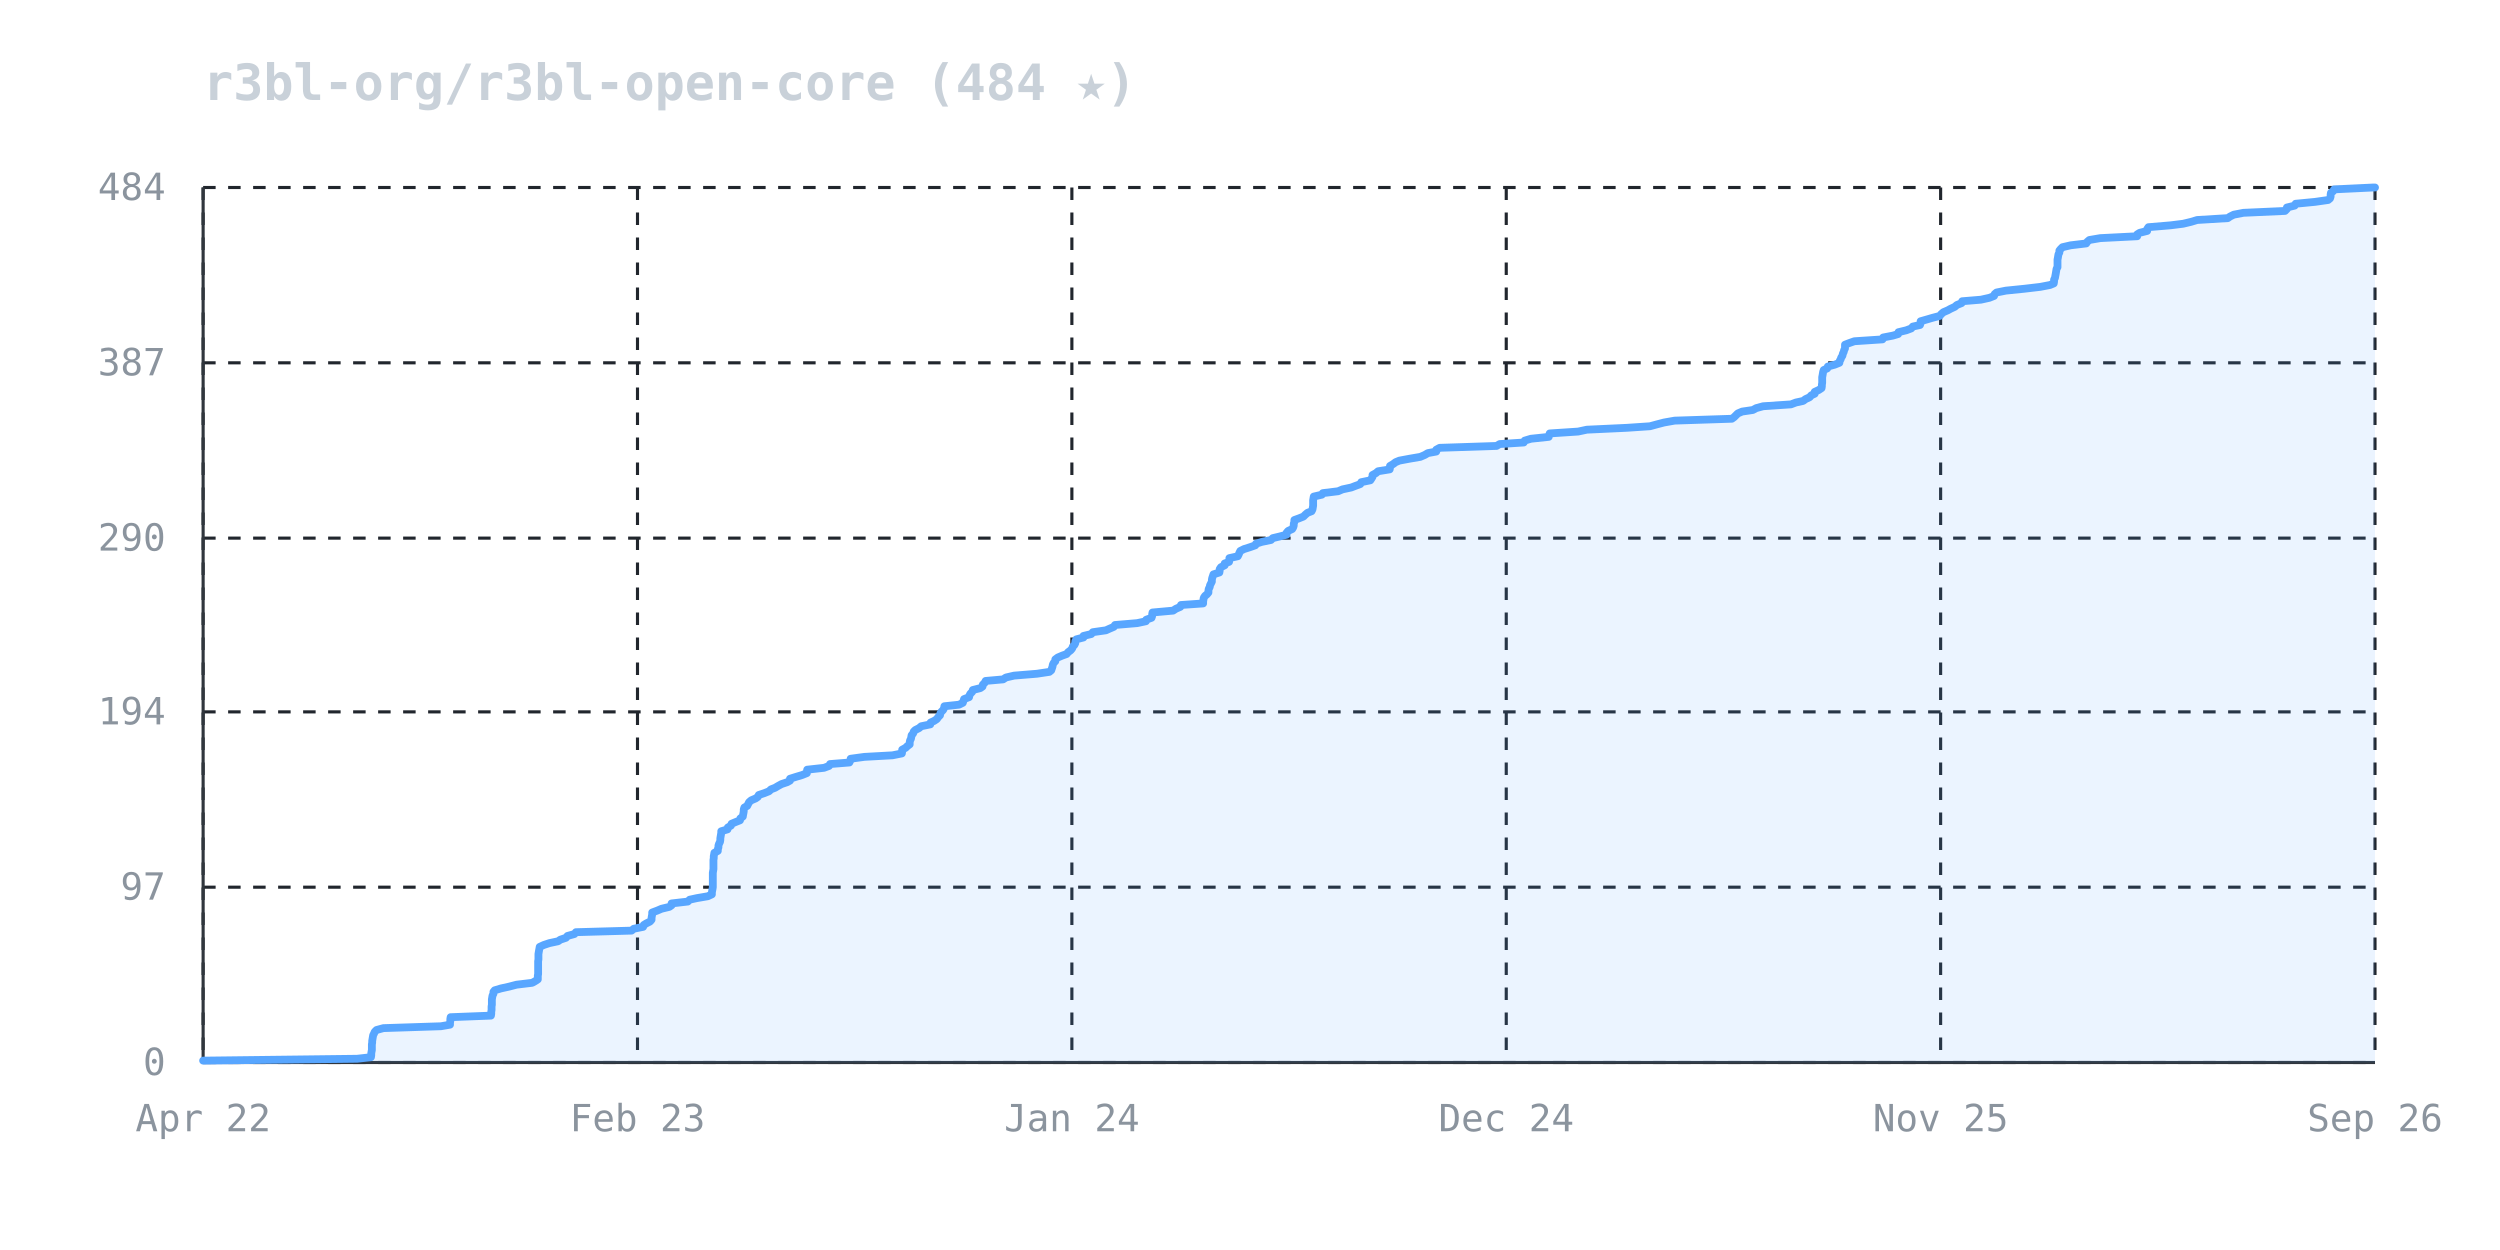
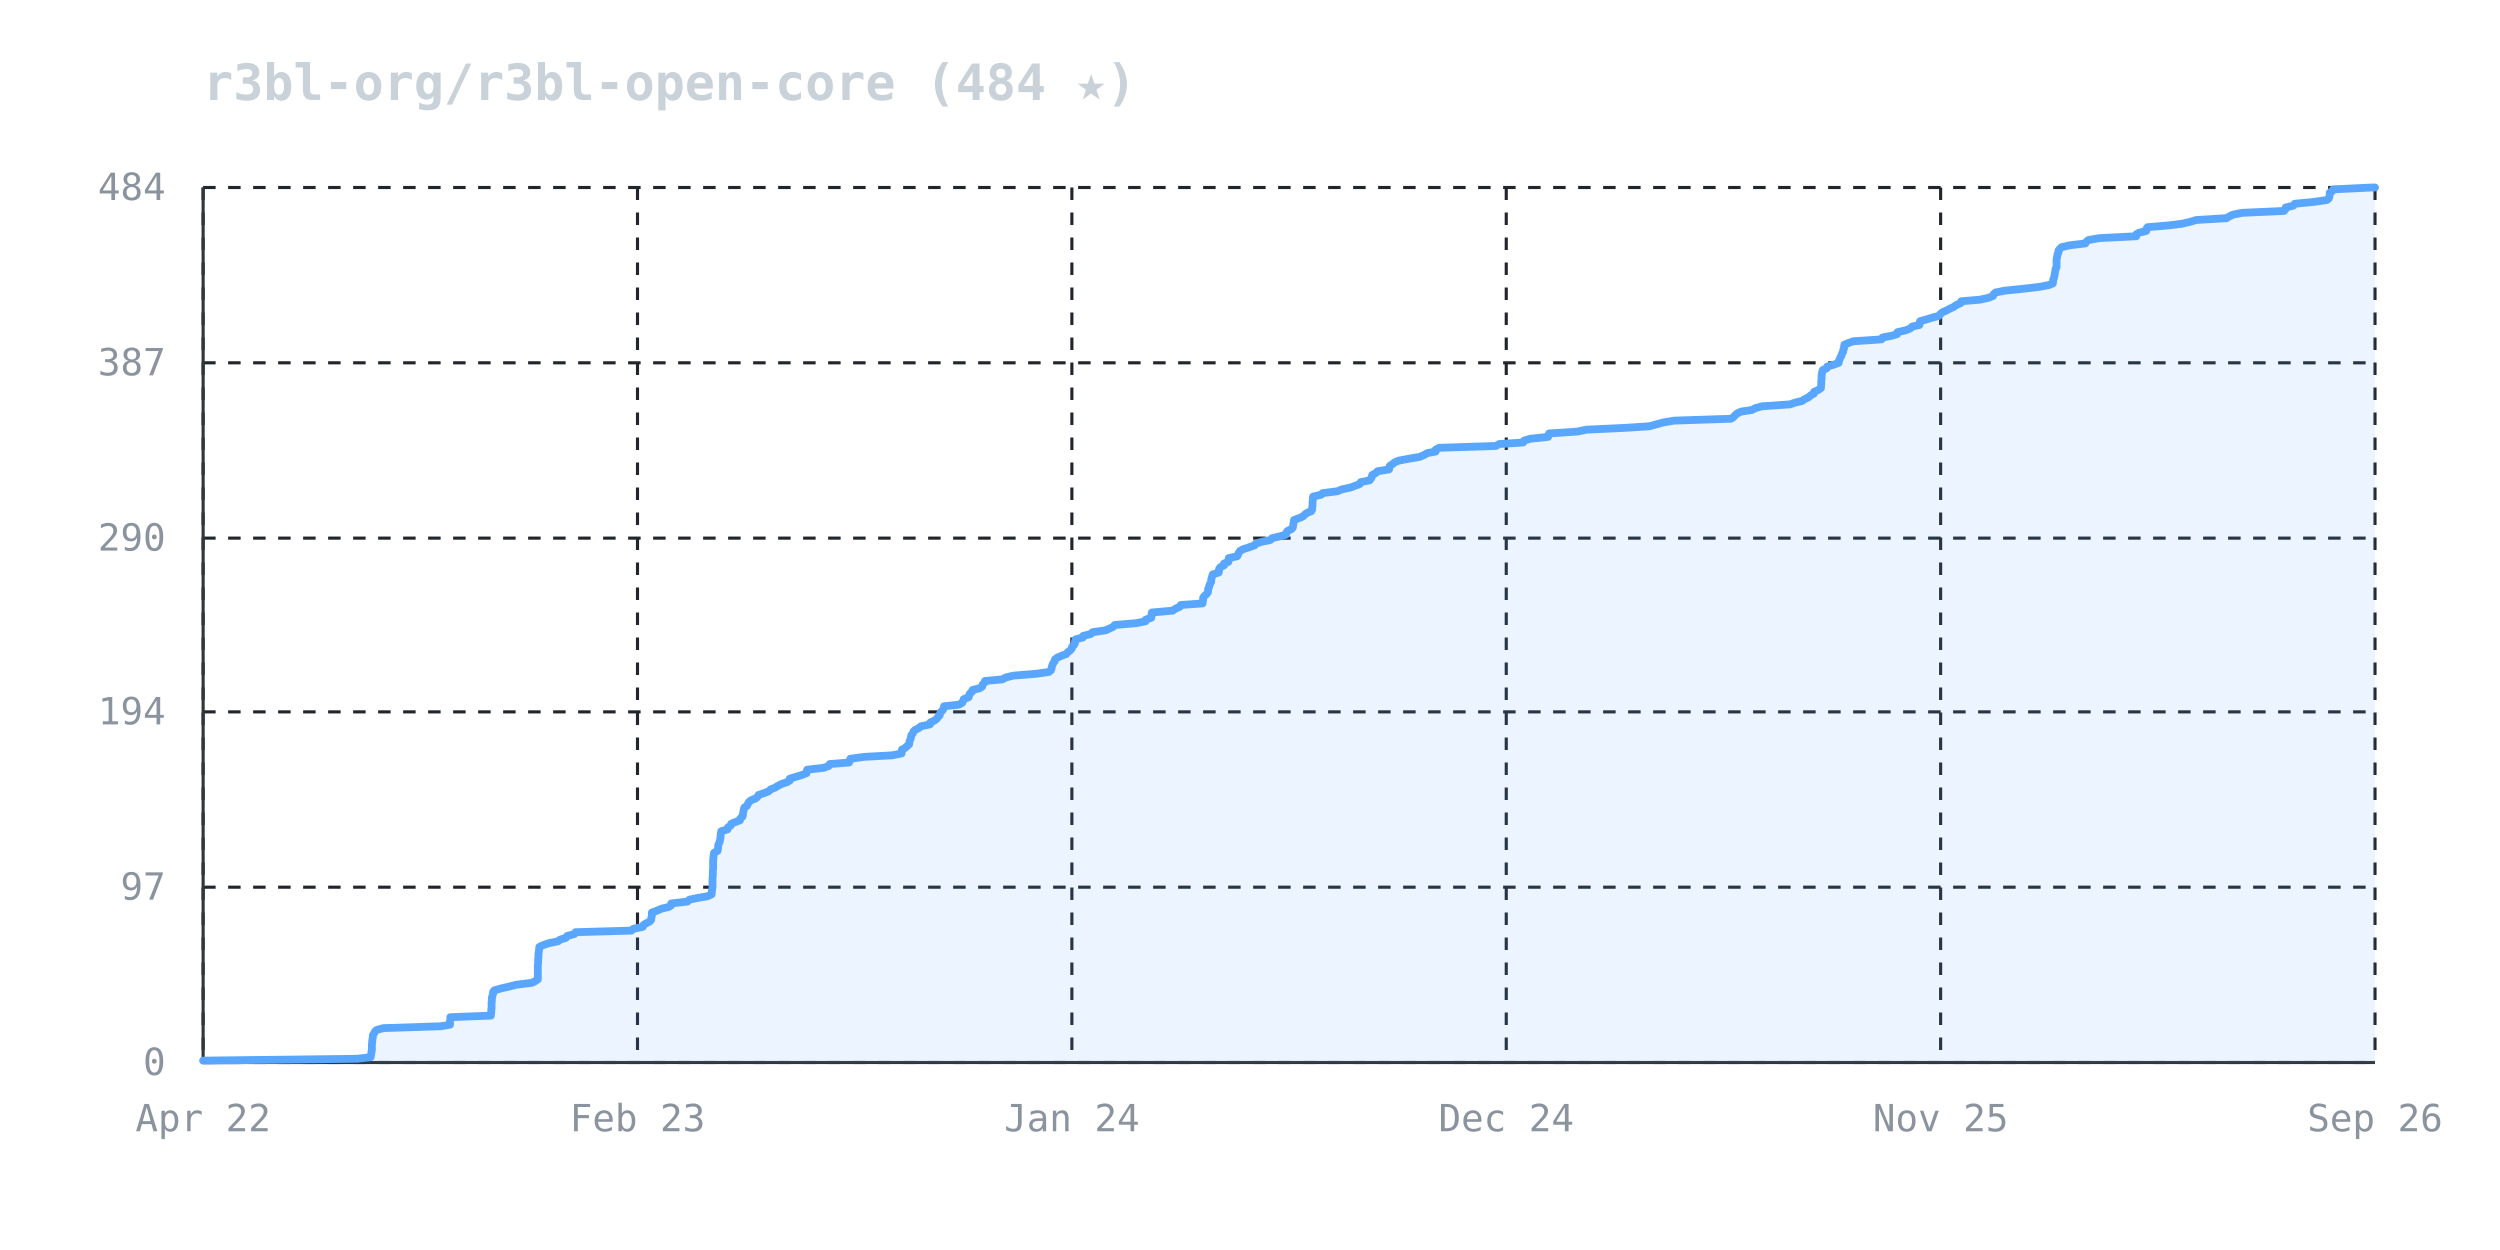
<svg xmlns="http://www.w3.org/2000/svg" viewBox="0 0 800 400" width="100%" height="100%" style="background-color: #0d1117; font-family: Iosevka, 'JetBrains Mono', 'Fira Code', 'Cascadia Code', ui-monospace, SFMono-Regular, Menlo, Monaco, Consolas, monospace;">
  <style>
    .title { fill: #c9d1d9; font-size: 16px; font-weight: 600; font-family: Iosevka, 'JetBrains Mono', 'Fira Code', 'Cascadia Code', ui-monospace, SFMono-Regular, Menlo, Monaco, Consolas, monospace; }
    .axis-line { stroke: #30363d; stroke-width: 1; }
    .line-path { fill: none; stroke: #58a6ff; stroke-width: 2.5; stroke-linejoin: round; stroke-linecap: round; }
    .area-path { fill: #58a6ff; fill-opacity: 0.12; }
  </style>
  <text x="65" y="32" class="title">r3bl-org/r3bl-open-core (484 ★)</text>
  <g id="grid">
    <line x1="65" y1="340.0" x2="760" y2="340.0" stroke="#21262d" stroke-dasharray="4,4" />
    <text x="53" y="344.0" fill="#8b949e" font-size="12" text-anchor="end" font-family="Iosevka, 'JetBrains Mono', 'Fira Code', 'Cascadia Code', ui-monospace, SFMono-Regular, Menlo, Monaco, Consolas, monospace">0</text>
    <line x1="65" y1="283.9" x2="760" y2="283.9" stroke="#21262d" stroke-dasharray="4,4" />
    <text x="53" y="287.9" fill="#8b949e" font-size="12" text-anchor="end" font-family="Iosevka, 'JetBrains Mono', 'Fira Code', 'Cascadia Code', ui-monospace, SFMono-Regular, Menlo, Monaco, Consolas, monospace">97</text>
    <line x1="65" y1="227.8" x2="760" y2="227.8" stroke="#21262d" stroke-dasharray="4,4" />
    <text x="53" y="231.8" fill="#8b949e" font-size="12" text-anchor="end" font-family="Iosevka, 'JetBrains Mono', 'Fira Code', 'Cascadia Code', ui-monospace, SFMono-Regular, Menlo, Monaco, Consolas, monospace">194</text>
    <line x1="65" y1="172.2" x2="760" y2="172.2" stroke="#21262d" stroke-dasharray="4,4" />
    <text x="53" y="176.2" fill="#8b949e" font-size="12" text-anchor="end" font-family="Iosevka, 'JetBrains Mono', 'Fira Code', 'Cascadia Code', ui-monospace, SFMono-Regular, Menlo, Monaco, Consolas, monospace">290</text>
    <line x1="65" y1="116.1" x2="760" y2="116.1" stroke="#21262d" stroke-dasharray="4,4" />
    <text x="53" y="120.1" fill="#8b949e" font-size="12" text-anchor="end" font-family="Iosevka, 'JetBrains Mono', 'Fira Code', 'Cascadia Code', ui-monospace, SFMono-Regular, Menlo, Monaco, Consolas, monospace">387</text>
    <line x1="65" y1="60.0" x2="760" y2="60.0" stroke="#21262d" stroke-dasharray="4,4" />
    <text x="53" y="64.0" fill="#8b949e" font-size="12" text-anchor="end" font-family="Iosevka, 'JetBrains Mono', 'Fira Code', 'Cascadia Code', ui-monospace, SFMono-Regular, Menlo, Monaco, Consolas, monospace">484</text>
    <line x1="65.0" y1="60" x2="65.0" y2="340" stroke="#21262d" stroke-dasharray="4,4" />
    <text x="65.0" y="362.0" fill="#8b949e" font-size="12" text-anchor="middle" font-family="Iosevka, 'JetBrains Mono', 'Fira Code', 'Cascadia Code', ui-monospace, SFMono-Regular, Menlo, Monaco, Consolas, monospace">Apr 22</text>
    <line x1="204.0" y1="60" x2="204.0" y2="340" stroke="#21262d" stroke-dasharray="4,4" />
    <text x="204.0" y="362.0" fill="#8b949e" font-size="12" text-anchor="middle" font-family="Iosevka, 'JetBrains Mono', 'Fira Code', 'Cascadia Code', ui-monospace, SFMono-Regular, Menlo, Monaco, Consolas, monospace">Feb 23</text>
    <line x1="343.0" y1="60" x2="343.0" y2="340" stroke="#21262d" stroke-dasharray="4,4" />
    <text x="343.0" y="362.0" fill="#8b949e" font-size="12" text-anchor="middle" font-family="Iosevka, 'JetBrains Mono', 'Fira Code', 'Cascadia Code', ui-monospace, SFMono-Regular, Menlo, Monaco, Consolas, monospace">Jan 24</text>
    <line x1="482.0" y1="60" x2="482.0" y2="340" stroke="#21262d" stroke-dasharray="4,4" />
    <text x="482.0" y="362.0" fill="#8b949e" font-size="12" text-anchor="middle" font-family="Iosevka, 'JetBrains Mono', 'Fira Code', 'Cascadia Code', ui-monospace, SFMono-Regular, Menlo, Monaco, Consolas, monospace">Dec 24</text>
    <line x1="621.0" y1="60" x2="621.0" y2="340" stroke="#21262d" stroke-dasharray="4,4" />
    <text x="621.0" y="362.0" fill="#8b949e" font-size="12" text-anchor="middle" font-family="Iosevka, 'JetBrains Mono', 'Fira Code', 'Cascadia Code', ui-monospace, SFMono-Regular, Menlo, Monaco, Consolas, monospace">Nov 25</text>
    <line x1="760.0" y1="60" x2="760.0" y2="340" stroke="#21262d" stroke-dasharray="4,4" />
    <text x="760.0" y="362.0" fill="#8b949e" font-size="12" text-anchor="middle" font-family="Iosevka, 'JetBrains Mono', 'Fira Code', 'Cascadia Code', ui-monospace, SFMono-Regular, Menlo, Monaco, Consolas, monospace">Sep 26</text>
  </g>
  <line x1="65" y1="340" x2="760" y2="340" class="axis-line" />
  <line x1="65" y1="60" x2="65" y2="340" class="axis-line" />
-   <polygon points="65.0,340.0 65.0,339.4 114.3,338.8 118.7,338.3 118.8,337.7 118.8,337.1 118.9,336.5 119.0,336.0 119.0,335.4 119.0,334.8 119.0,334.2 119.1,333.6 119.1,333.1 119.2,332.5 119.3,331.9 119.4,331.3 119.7,330.7 119.9,330.2 120.5,329.6 122.7,329.0 141.1,328.4 144.0,327.9 144.0,327.3 144.1,326.7 144.1,326.1 144.2,325.5 157.1,325.0 157.2,324.4 157.2,323.8 157.3,323.2 157.3,322.6 157.3,322.1 157.4,321.5 157.4,320.9 157.4,320.3 157.4,319.8 157.5,319.2 157.6,318.6 157.9,318.0 157.9,317.4 158.3,316.9 160.3,316.3 163.0,315.7 165.3,315.1 170.3,314.5 171.2,314.0 172.1,313.4 172.1,312.8 172.1,312.2 172.2,311.7 172.2,311.1 172.2,310.5 172.2,309.9 172.2,309.3 172.2,308.8 172.2,308.2 172.2,307.6 172.3,307.0 172.3,306.4 172.3,305.9 172.3,305.3 172.4,304.7 172.5,304.1 172.6,303.6 172.7,303.0 174.0,302.4 175.8,301.8 178.6,301.2 179.3,300.7 181.1,300.1 181.6,299.5 183.8,298.9 184.3,298.3 202.1,297.8 202.8,297.2 205.8,296.6 206.0,296.0 206.8,295.5 208.0,294.9 208.5,294.3 208.5,293.7 208.6,293.1 208.7,292.6 208.7,292.0 210.3,291.4 211.7,290.8 214.2,290.2 214.9,289.7 214.9,289.1 220.1,288.5 220.7,287.9 223.0,287.4 226.5,286.8 227.8,286.2 227.8,285.6 227.9,285.0 228.0,284.5 228.1,283.9 228.1,283.3 228.1,282.7 228.1,282.1 228.1,281.6 228.1,281.0 228.1,280.4 228.1,279.8 228.1,279.3 228.2,278.7 228.3,278.1 228.3,277.5 228.3,276.9 228.3,276.4 228.3,275.8 228.3,275.2 228.4,274.6 228.4,274.0 228.5,273.5 228.6,272.9 229.7,272.3 229.7,271.7 229.9,271.2 229.9,270.6 230.1,270.0 230.4,269.4 230.5,268.8 230.5,268.3 230.6,267.7 230.7,267.1 230.8,266.5 230.8,266.0 232.8,265.4 232.9,264.8 233.9,264.2 234.1,263.6 235.3,263.1 236.8,262.5 236.9,261.9 237.7,261.3 237.8,260.7 237.9,260.2 238.0,259.6 238.0,259.0 238.2,258.4 239.1,257.9 239.4,257.3 239.7,256.7 240.4,256.1 241.8,255.5 242.5,255.0 242.8,254.4 244.6,253.8 246.1,253.2 246.7,252.6 248.0,252.1 249.0,251.5 250.1,250.9 251.9,250.3 252.8,249.8 252.8,249.2 254.7,248.6 256.7,248.0 258.2,247.4 258.2,246.9 258.3,246.3 263.7,245.7 265.3,245.1 265.6,244.5 271.8,244.0 272.1,243.4 272.2,242.8 276.6,242.2 285.6,241.7 288.6,241.1 288.7,240.5 288.7,239.9 289.8,239.3 290.3,238.8 291.1,238.2 291.1,237.6 291.2,237.0 291.5,236.4 291.6,235.9 291.7,235.3 292.2,234.7 292.4,234.1 292.9,233.6 294.1,233.0 294.8,232.4 297.7,231.8 297.8,231.2 298.9,230.7 299.8,230.1 300.2,229.5 300.8,228.9 300.9,228.3 301.2,227.8 301.8,227.2 302.1,226.6 302.2,226.0 306.9,225.5 308.1,224.9 308.3,224.3 308.5,223.7 310.1,223.1 310.2,222.6 310.5,222.0 311.1,221.4 311.3,220.8 313.7,220.2 314.4,219.7 314.5,219.1 315.1,218.5 315.4,217.9 321.0,217.4 321.9,216.8 324.5,216.2 331.8,215.6 335.8,215.0 336.4,214.5 336.6,213.9 336.8,213.3 336.9,212.7 337.2,212.1 337.7,211.6 337.7,211.0 338.5,210.4 339.9,209.8 341.3,209.3 341.8,208.7 342.6,208.1 343.1,207.5 343.3,206.9 343.8,206.4 344.1,205.8 344.1,205.2 344.4,204.6 346.7,204.0 346.7,203.5 349.2,202.9 349.7,202.3 353.9,201.7 355.0,201.2 356.4,200.6 356.8,200.0 363.9,199.4 366.7,198.8 366.8,198.3 368.5,197.7 368.7,197.1 368.7,196.5 368.8,196.0 375.4,195.4 376.3,194.8 377.7,194.2 377.9,193.6 385.0,193.1 385.0,192.5 385.1,191.9 385.2,191.3 385.6,190.7 386.2,190.2 386.7,189.6 386.7,189.0 386.8,188.4 387.1,187.9 387.2,187.3 387.5,186.7 387.8,186.1 387.8,185.5 387.9,185.0 388.1,184.4 388.3,183.8 390.2,183.2 390.3,182.6 390.3,182.1 390.7,181.5 391.9,180.9 391.9,180.3 393.3,179.8 393.4,179.2 393.4,178.6 396.1,178.0 396.4,177.4 396.6,176.9 396.9,176.3 398.1,175.7 400.0,175.1 401.7,174.5 401.9,174.0 403.8,173.4 406.7,172.8 407.3,172.2 409.4,171.7 411.7,171.1 411.7,170.5 412.2,169.9 413.5,169.3 413.8,168.8 414.0,168.2 414.0,167.6 414.2,167.0 414.2,166.4 415.6,165.9 417.1,165.3 417.7,164.7 418.4,164.1 419.7,163.6 420.0,163.0 420.1,162.4 420.2,161.8 420.2,161.2 420.2,160.7 420.2,160.1 420.3,159.5 420.4,158.9 423.0,158.3 423.3,157.8 428.2,157.2 429.6,156.6 432.4,156.0 433.7,155.5 435.3,154.9 435.6,154.3 438.5,153.7 438.9,153.1 439.2,152.6 439.2,152.0 440.3,151.4 441.0,150.8 444.7,150.2 444.8,149.7 444.8,149.1 445.8,148.5 446.6,147.9 447.8,147.4 451.0,146.8 454.5,146.2 455.9,145.6 456.9,145.0 459.6,144.5 459.6,143.9 460.7,143.3 478.9,142.7 479.9,142.1 487.6,141.6 487.9,141.0 489.9,140.4 495.6,139.8 495.7,139.3 495.9,138.7 505.0,138.1 507.8,137.5 520.6,136.9 528.0,136.4 530.2,135.8 532.5,135.2 535.9,134.6 554.2,134.0 554.9,133.5 555.5,132.9 556.1,132.3 557.5,131.7 560.9,131.2 562.0,130.6 564.2,130.0 573.1,129.4 574.7,128.8 577.0,128.3 577.8,127.7 579.1,127.1 579.6,126.5 580.7,126.0 580.7,125.4 582.0,124.8 582.9,124.2 583.0,123.6 583.0,123.1 583.1,122.5 583.1,121.9 583.1,121.3 583.1,120.7 583.2,120.2 583.3,119.6 583.4,119.0 583.6,118.4 584.7,117.9 584.9,117.3 587.1,116.7 588.6,116.1 588.7,115.5 589.0,115.0 589.2,114.4 589.6,113.8 589.7,113.2 590.0,112.6 590.1,112.1 590.4,111.5 590.4,110.9 590.4,110.3 591.7,109.8 593.4,109.2 602.4,108.6 602.6,108.0 605.7,107.4 607.4,106.9 607.5,106.3 610.0,105.7 611.6,105.1 612.1,104.5 614.4,104.0 614.6,103.4 614.6,102.8 616.7,102.2 618.4,101.7 620.7,101.1 621.2,100.5 621.9,99.9 623.3,99.3 624.2,98.8 625.5,98.2 626.2,97.6 627.7,97.0 627.9,96.4 633.9,95.9 636.6,95.3 638.1,94.7 638.3,94.1 638.9,93.6 641.9,93.0 647.8,92.4 652.9,91.8 656.0,91.2 657.2,90.7 657.3,90.1 657.3,89.5 657.6,88.9 657.7,88.3 657.8,87.8 657.9,87.2 658.0,86.6 658.1,86.0 658.4,85.5 658.4,84.9 658.4,84.3 658.4,83.7 658.4,83.1 658.5,82.6 658.6,82.0 658.7,81.4 659.0,80.8 659.0,80.2 659.4,79.7 660.0,79.1 662.6,78.5 667.6,77.9 667.9,77.4 668.6,76.8 672.1,76.2 683.9,75.6 683.9,75.0 684.7,74.5 687.1,73.9 687.1,73.3 687.5,72.7 694.6,72.1 698.6,71.6 701.1,71.0 703.1,70.4 712.9,69.8 713.6,69.3 714.8,68.7 717.9,68.1 731.2,67.5 731.8,66.9 731.8,66.4 734.3,65.8 734.6,65.2 740.8,64.6 745.0,64.0 745.6,63.5 745.8,62.9 745.8,62.3 745.9,61.7 746.6,61.2 746.9,60.6 759.4,60.0 760.0,60.0 760.0,340.0" class="area-path" />
-   <polyline points="65.0,339.4 114.3,338.8 118.7,338.3 118.8,337.7 118.8,337.1 118.9,336.5 119.0,336.0 119.0,335.4 119.0,334.8 119.0,334.2 119.1,333.6 119.1,333.1 119.2,332.5 119.3,331.9 119.4,331.3 119.7,330.7 119.9,330.2 120.5,329.6 122.7,329.0 141.1,328.4 144.0,327.9 144.0,327.3 144.1,326.7 144.1,326.1 144.2,325.5 157.1,325.0 157.2,324.4 157.2,323.8 157.3,323.2 157.3,322.6 157.3,322.1 157.4,321.5 157.4,320.9 157.4,320.3 157.4,319.8 157.5,319.2 157.6,318.6 157.9,318.0 157.9,317.4 158.3,316.9 160.3,316.3 163.0,315.7 165.3,315.1 170.3,314.5 171.2,314.0 172.1,313.4 172.1,312.8 172.1,312.2 172.2,311.7 172.2,311.1 172.2,310.5 172.2,309.9 172.2,309.3 172.2,308.8 172.2,308.2 172.2,307.6 172.3,307.0 172.3,306.4 172.3,305.9 172.3,305.3 172.4,304.7 172.5,304.1 172.6,303.6 172.7,303.0 174.0,302.4 175.8,301.8 178.6,301.2 179.3,300.7 181.1,300.1 181.6,299.5 183.8,298.9 184.3,298.3 202.1,297.8 202.8,297.2 205.8,296.6 206.0,296.0 206.8,295.5 208.0,294.9 208.5,294.3 208.5,293.7 208.6,293.1 208.7,292.6 208.7,292.0 210.3,291.4 211.7,290.8 214.2,290.2 214.9,289.7 214.9,289.1 220.1,288.5 220.7,287.9 223.0,287.4 226.5,286.8 227.8,286.2 227.8,285.6 227.9,285.0 228.0,284.5 228.1,283.9 228.1,283.3 228.1,282.7 228.1,282.1 228.1,281.6 228.1,281.0 228.1,280.4 228.1,279.8 228.1,279.3 228.2,278.7 228.3,278.1 228.3,277.5 228.3,276.9 228.3,276.4 228.3,275.8 228.3,275.2 228.4,274.6 228.4,274.0 228.5,273.5 228.6,272.9 229.7,272.3 229.7,271.7 229.9,271.2 229.9,270.6 230.1,270.0 230.4,269.4 230.5,268.8 230.5,268.3 230.6,267.7 230.7,267.1 230.8,266.5 230.8,266.0 232.8,265.4 232.9,264.8 233.9,264.2 234.1,263.6 235.3,263.1 236.8,262.5 236.9,261.9 237.7,261.3 237.8,260.7 237.9,260.2 238.0,259.6 238.0,259.0 238.2,258.4 239.1,257.9 239.4,257.3 239.7,256.7 240.4,256.1 241.8,255.5 242.5,255.0 242.8,254.4 244.6,253.8 246.1,253.2 246.7,252.6 248.0,252.1 249.0,251.5 250.1,250.9 251.9,250.3 252.8,249.8 252.8,249.2 254.7,248.6 256.7,248.0 258.2,247.4 258.2,246.9 258.3,246.3 263.7,245.7 265.3,245.1 265.6,244.5 271.8,244.0 272.1,243.4 272.2,242.8 276.6,242.2 285.6,241.7 288.6,241.1 288.7,240.5 288.7,239.9 289.8,239.3 290.3,238.8 291.1,238.2 291.1,237.6 291.2,237.0 291.5,236.4 291.6,235.9 291.7,235.3 292.2,234.7 292.4,234.1 292.9,233.6 294.1,233.0 294.8,232.4 297.7,231.8 297.8,231.2 298.9,230.7 299.8,230.1 300.2,229.5 300.8,228.9 300.9,228.3 301.2,227.8 301.8,227.2 302.1,226.6 302.2,226.0 306.9,225.5 308.1,224.9 308.3,224.3 308.5,223.7 310.1,223.1 310.2,222.6 310.5,222.0 311.1,221.4 311.3,220.8 313.7,220.2 314.4,219.7 314.5,219.1 315.1,218.5 315.4,217.9 321.0,217.4 321.9,216.8 324.5,216.2 331.8,215.6 335.8,215.0 336.4,214.5 336.6,213.9 336.8,213.3 336.9,212.7 337.2,212.1 337.7,211.6 337.7,211.0 338.5,210.4 339.9,209.8 341.3,209.3 341.8,208.7 342.6,208.1 343.1,207.5 343.3,206.9 343.8,206.4 344.1,205.8 344.1,205.2 344.4,204.6 346.7,204.0 346.7,203.5 349.2,202.9 349.7,202.3 353.9,201.7 355.0,201.2 356.4,200.6 356.8,200.0 363.9,199.4 366.7,198.8 366.8,198.3 368.5,197.7 368.7,197.1 368.7,196.5 368.8,196.0 375.4,195.4 376.3,194.8 377.7,194.2 377.9,193.6 385.0,193.1 385.0,192.5 385.1,191.9 385.2,191.3 385.6,190.7 386.2,190.2 386.7,189.6 386.7,189.0 386.8,188.4 387.1,187.9 387.2,187.3 387.5,186.7 387.8,186.1 387.8,185.5 387.9,185.0 388.1,184.4 388.3,183.8 390.2,183.2 390.3,182.6 390.3,182.1 390.7,181.5 391.9,180.9 391.9,180.3 393.3,179.8 393.4,179.2 393.4,178.6 396.1,178.0 396.4,177.4 396.6,176.9 396.9,176.3 398.1,175.7 400.0,175.1 401.7,174.5 401.9,174.0 403.8,173.4 406.7,172.8 407.3,172.2 409.4,171.7 411.7,171.1 411.7,170.5 412.2,169.9 413.5,169.3 413.8,168.8 414.0,168.2 414.0,167.6 414.2,167.0 414.2,166.4 415.6,165.9 417.1,165.3 417.7,164.7 418.4,164.1 419.7,163.6 420.0,163.0 420.1,162.4 420.2,161.8 420.2,161.2 420.2,160.7 420.2,160.1 420.3,159.5 420.4,158.9 423.0,158.3 423.3,157.8 428.2,157.2 429.6,156.6 432.4,156.0 433.7,155.5 435.3,154.9 435.6,154.3 438.5,153.7 438.9,153.1 439.2,152.6 439.2,152.0 440.3,151.4 441.0,150.8 444.7,150.2 444.8,149.7 444.8,149.1 445.8,148.5 446.6,147.9 447.8,147.4 451.0,146.8 454.5,146.2 455.9,145.6 456.9,145.0 459.6,144.5 459.6,143.9 460.7,143.3 478.9,142.7 479.9,142.1 487.6,141.6 487.9,141.0 489.9,140.4 495.6,139.8 495.7,139.3 495.9,138.7 505.0,138.1 507.8,137.5 520.6,136.9 528.0,136.4 530.2,135.8 532.5,135.2 535.9,134.6 554.2,134.0 554.9,133.5 555.5,132.9 556.1,132.3 557.5,131.7 560.9,131.2 562.0,130.6 564.2,130.0 573.1,129.4 574.7,128.8 577.0,128.3 577.8,127.7 579.1,127.1 579.6,126.5 580.7,126.0 580.7,125.4 582.0,124.8 582.9,124.2 583.0,123.6 583.0,123.1 583.1,122.5 583.1,121.9 583.1,121.3 583.1,120.7 583.2,120.2 583.3,119.6 583.4,119.0 583.6,118.4 584.7,117.9 584.9,117.3 587.1,116.7 588.6,116.1 588.7,115.5 589.0,115.0 589.2,114.4 589.6,113.8 589.7,113.2 590.0,112.6 590.1,112.1 590.4,111.5 590.4,110.9 590.4,110.3 591.7,109.8 593.4,109.2 602.4,108.6 602.6,108.0 605.7,107.4 607.4,106.9 607.5,106.3 610.0,105.7 611.6,105.1 612.1,104.5 614.4,104.0 614.6,103.4 614.6,102.8 616.7,102.2 618.4,101.7 620.7,101.1 621.2,100.5 621.9,99.9 623.3,99.3 624.2,98.8 625.5,98.2 626.2,97.6 627.7,97.0 627.9,96.4 633.9,95.9 636.6,95.3 638.1,94.7 638.3,94.1 638.9,93.6 641.9,93.0 647.8,92.4 652.9,91.8 656.0,91.2 657.2,90.7 657.3,90.1 657.3,89.5 657.6,88.9 657.7,88.3 657.8,87.8 657.9,87.2 658.0,86.6 658.1,86.0 658.4,85.5 658.4,84.9 658.4,84.3 658.4,83.7 658.4,83.1 658.5,82.6 658.6,82.0 658.7,81.4 659.0,80.8 659.0,80.2 659.4,79.7 660.0,79.1 662.6,78.5 667.6,77.9 667.9,77.4 668.6,76.8 672.1,76.2 683.9,75.6 683.9,75.0 684.7,74.5 687.1,73.9 687.1,73.3 687.5,72.7 694.6,72.1 698.6,71.6 701.1,71.0 703.1,70.4 712.9,69.8 713.6,69.3 714.8,68.7 717.9,68.1 731.2,67.5 731.8,66.9 731.8,66.4 734.3,65.8 734.6,65.2 740.8,64.6 745.0,64.0 745.6,63.5 745.8,62.9 745.8,62.3 745.9,61.7 746.6,61.2 746.9,60.6 759.4,60.0 760.0,60.0" class="line-path" />
+   <polygon points="65.0,340.0 65.0,339.4 114.3,338.8 118.6,338.3 118.7,337.7 118.8,337.1 118.9,336.5 119.0,336.0 119.0,335.4 119.0,334.8 119.0,334.2 119.1,333.6 119.1,333.1 119.2,332.5 119.3,331.9 119.3,331.3 119.7,330.7 119.9,330.2 120.5,329.6 122.7,329.0 141.1,328.4 144.0,327.9 144.0,327.3 144.0,326.7 144.1,326.1 144.1,325.5 157.1,325.0 157.1,324.4 157.2,323.8 157.2,323.2 157.3,322.6 157.3,322.1 157.3,321.5 157.3,320.9 157.4,320.3 157.4,319.8 157.4,319.2 157.6,318.6 157.8,318.0 157.8,317.4 158.2,316.9 160.3,316.3 162.9,315.7 165.3,315.1 170.2,314.5 171.2,314.0 172.1,313.4 172.1,312.8 172.1,312.2 172.1,311.7 172.1,311.1 172.1,310.5 172.1,309.9 172.1,309.3 172.1,308.8 172.2,308.2 172.2,307.6 172.2,307.0 172.3,306.4 172.3,305.9 172.3,305.3 172.4,304.7 172.5,304.1 172.5,303.6 172.6,303.0 173.9,302.4 175.7,301.8 178.6,301.2 179.2,300.7 181.1,300.1 181.5,299.5 183.8,298.9 184.2,298.3 202.0,297.8 202.7,297.2 205.7,296.6 205.9,296.0 206.7,295.5 207.9,294.9 208.4,294.3 208.4,293.7 208.6,293.1 208.6,292.6 208.6,292.0 210.3,291.4 211.6,290.8 214.1,290.2 214.8,289.7 214.8,289.1 220.0,288.5 220.6,287.9 222.9,287.4 226.4,286.8 227.7,286.2 227.8,285.6 227.8,285.0 227.9,284.5 228.0,283.9 228.0,283.3 228.0,282.7 228.0,282.1 228.0,281.6 228.0,281.0 228.1,280.4 228.1,279.8 228.1,279.3 228.1,278.7 228.2,278.1 228.2,277.5 228.2,276.9 228.2,276.4 228.2,275.8 228.2,275.2 228.3,274.6 228.3,274.0 228.4,273.5 228.5,272.9 229.6,272.3 229.7,271.7 229.8,271.2 229.8,270.6 230.0,270.0 230.3,269.4 230.4,268.8 230.5,268.3 230.6,267.7 230.6,267.1 230.7,266.5 230.8,266.0 232.8,265.4 232.9,264.8 233.8,264.2 234.0,263.6 235.2,263.1 236.8,262.5 236.9,261.9 237.6,261.3 237.7,260.7 237.8,260.2 237.9,259.6 238.0,259.0 238.2,258.4 239.0,257.9 239.3,257.3 239.6,256.7 240.3,256.1 241.8,255.5 242.4,255.0 242.7,254.4 244.5,253.8 246.0,253.2 246.6,252.6 247.9,252.1 248.9,251.5 250.0,250.9 251.8,250.3 252.7,249.8 252.7,249.2 254.6,248.6 256.6,248.0 258.1,247.4 258.1,246.9 258.3,246.3 263.6,245.7 265.2,245.1 265.5,244.5 271.7,244.0 272.0,243.4 272.1,242.8 276.5,242.2 285.5,241.7 288.5,241.1 288.6,240.5 288.6,239.9 289.7,239.3 290.2,238.8 290.9,238.2 291.0,237.6 291.1,237.0 291.4,236.4 291.5,235.9 291.6,235.3 292.1,234.7 292.3,234.1 292.8,233.6 294.0,233.0 294.7,232.4 297.6,231.8 297.7,231.2 298.8,230.7 299.7,230.1 300.1,229.5 300.7,228.9 300.8,228.3 301.1,227.8 301.7,227.2 302.0,226.6 302.1,226.0 306.8,225.5 307.9,224.9 308.2,224.3 308.4,223.7 310.0,223.1 310.1,222.6 310.3,222.0 311.0,221.4 311.2,220.8 313.6,220.2 314.3,219.7 314.4,219.1 315.0,218.5 315.2,217.9 320.8,217.4 321.8,216.8 324.3,216.2 331.7,215.6 335.7,215.0 336.3,214.5 336.5,213.9 336.6,213.3 336.8,212.7 337.1,212.1 337.5,211.6 337.6,211.0 338.4,210.4 339.8,209.8 341.2,209.3 341.7,208.7 342.5,208.1 343.0,207.5 343.1,206.9 343.7,206.4 344.0,205.8 344.0,205.2 344.2,204.6 346.5,204.0 346.6,203.5 349.0,202.9 349.6,202.3 353.8,201.7 354.9,201.2 356.2,200.6 356.7,200.0 363.7,199.4 366.6,198.8 366.6,198.3 368.4,197.7 368.5,197.1 368.5,196.5 368.6,196.0 375.3,195.4 376.1,194.8 377.5,194.2 377.8,193.6 384.8,193.1 384.9,192.5 385.0,191.9 385.0,191.3 385.4,190.7 386.0,190.2 386.5,189.6 386.6,189.0 386.6,188.4 386.9,187.9 387.0,187.3 387.3,186.7 387.6,186.1 387.6,185.5 387.7,185.0 387.9,184.4 388.1,183.8 390.0,183.2 390.1,182.6 390.1,182.1 390.5,181.5 391.7,180.9 391.7,180.3 393.1,179.8 393.2,179.2 393.2,178.6 395.9,178.0 396.2,177.4 396.4,176.9 396.8,176.3 397.9,175.7 399.8,175.1 401.5,174.5 401.8,174.0 403.6,173.4 406.5,172.8 407.1,172.2 409.3,171.7 411.5,171.1 411.6,170.5 412.0,169.9 413.3,169.3 413.7,168.8 413.8,168.2 413.9,167.6 414.0,167.0 414.1,166.4 415.4,165.9 416.9,165.3 417.5,164.7 418.3,164.1 419.6,163.6 419.9,163.0 419.9,162.4 420.0,161.8 420.0,161.2 420.0,160.7 420.1,160.1 420.1,159.5 420.2,158.9 422.8,158.3 423.2,157.8 428.0,157.2 429.4,156.6 432.2,156.0 433.5,155.5 435.1,154.9 435.4,154.3 438.3,153.7 438.7,153.1 439.0,152.6 439.1,152.0 440.2,151.4 440.8,150.8 444.5,150.2 444.6,149.7 444.7,149.1 445.6,148.5 446.4,147.9 447.6,147.4 450.8,146.8 454.3,146.2 455.7,145.6 456.7,145.0 459.4,144.5 459.4,143.9 460.5,143.3 478.7,142.7 479.7,142.1 487.4,141.6 487.7,141.0 489.7,140.4 495.4,139.8 495.5,139.3 495.7,138.7 504.8,138.1 507.6,137.5 520.3,136.9 527.8,136.4 530.0,135.8 532.2,135.2 535.7,134.6 553.9,134.0 554.7,133.5 555.2,132.9 555.9,132.3 557.2,131.7 560.6,131.2 561.7,130.6 563.9,130.0 572.8,129.4 574.5,128.8 576.7,128.3 577.5,127.7 578.8,127.1 579.4,126.5 580.4,126.0 580.5,125.4 581.8,124.8 582.7,124.2 582.7,123.6 582.8,123.1 582.8,122.5 582.8,121.9 582.9,121.3 582.9,120.7 582.9,120.2 583.0,119.6 583.1,119.0 583.3,118.4 584.5,117.9 584.7,117.3 586.8,116.7 588.4,116.1 588.4,115.5 588.7,115.0 588.9,114.4 589.3,113.8 589.4,113.2 589.8,112.6 589.8,112.1 590.1,111.5 590.1,110.9 590.2,110.3 591.4,109.8 593.1,109.2 602.1,108.6 602.4,108.0 605.5,107.4 607.1,106.9 607.2,106.3 609.8,105.7 611.3,105.1 611.9,104.5 614.2,104.0 614.3,103.4 614.4,102.8 616.5,102.2 618.1,101.7 620.4,101.1 620.9,100.5 621.6,99.9 623.0,99.3 623.9,98.8 625.2,98.2 626.0,97.6 627.4,97.0 627.6,96.4 633.6,95.9 636.3,95.3 637.8,94.7 638.0,94.1 638.6,93.6 641.6,93.0 647.5,92.4 652.6,91.8 655.7,91.2 656.9,90.7 657.0,90.1 657.0,89.5 657.3,88.9 657.4,88.3 657.5,87.8 657.6,87.2 657.7,86.6 657.8,86.0 658.1,85.5 658.1,84.9 658.1,84.3 658.1,83.7 658.1,83.1 658.2,82.6 658.3,82.0 658.4,81.4 658.7,80.8 658.7,80.2 659.1,79.7 659.7,79.1 662.3,78.5 667.3,77.9 667.6,77.4 668.3,76.8 671.8,76.2 683.6,75.6 683.6,75.0 684.4,74.5 686.8,73.9 686.8,73.3 687.2,72.7 694.2,72.1 698.2,71.6 700.8,71.0 702.8,70.4 712.5,69.8 713.3,69.3 714.5,68.7 717.5,68.1 730.9,67.5 731.4,66.9 731.4,66.4 733.9,65.8 734.3,65.2 740.5,64.6 744.6,64.0 745.2,63.5 745.4,62.9 745.5,62.3 745.5,61.7 746.3,61.2 746.6,60.6 759.0,60.0 760.0,60.0 760.0,340.0" class="area-path" />
+   <polyline points="65.0,339.4 114.3,338.8 118.6,338.3 118.7,337.7 118.8,337.1 118.9,336.5 119.0,336.0 119.0,335.4 119.0,334.8 119.0,334.2 119.1,333.6 119.1,333.1 119.2,332.5 119.3,331.9 119.3,331.3 119.7,330.7 119.9,330.2 120.5,329.6 122.7,329.0 141.1,328.4 144.0,327.9 144.0,327.3 144.0,326.7 144.1,326.1 144.1,325.5 157.1,325.0 157.1,324.4 157.2,323.8 157.2,323.2 157.3,322.6 157.3,322.1 157.3,321.5 157.3,320.9 157.4,320.3 157.4,319.8 157.4,319.2 157.6,318.6 157.8,318.0 157.8,317.4 158.2,316.9 160.3,316.3 162.9,315.7 165.3,315.1 170.2,314.5 171.2,314.0 172.1,313.4 172.1,312.8 172.1,312.2 172.1,311.7 172.1,311.1 172.1,310.5 172.1,309.9 172.1,309.3 172.1,308.8 172.2,308.2 172.2,307.6 172.2,307.0 172.3,306.4 172.3,305.9 172.3,305.3 172.4,304.7 172.5,304.1 172.5,303.6 172.6,303.0 173.9,302.4 175.7,301.8 178.6,301.2 179.2,300.7 181.1,300.1 181.5,299.5 183.8,298.9 184.2,298.3 202.0,297.8 202.7,297.2 205.7,296.6 205.9,296.0 206.7,295.5 207.9,294.9 208.4,294.3 208.4,293.7 208.6,293.1 208.6,292.6 208.6,292.0 210.3,291.4 211.6,290.8 214.1,290.2 214.8,289.7 214.8,289.1 220.0,288.5 220.6,287.9 222.9,287.4 226.4,286.8 227.7,286.2 227.8,285.6 227.8,285.0 227.9,284.5 228.0,283.9 228.0,283.3 228.0,282.7 228.0,282.1 228.0,281.6 228.0,281.0 228.1,280.4 228.1,279.8 228.1,279.3 228.1,278.7 228.2,278.1 228.2,277.5 228.2,276.9 228.2,276.4 228.2,275.8 228.2,275.2 228.3,274.6 228.3,274.0 228.4,273.5 228.5,272.9 229.6,272.3 229.7,271.7 229.8,271.2 229.8,270.6 230.0,270.0 230.3,269.4 230.4,268.8 230.5,268.3 230.6,267.7 230.6,267.1 230.7,266.5 230.8,266.0 232.8,265.4 232.9,264.8 233.8,264.2 234.0,263.6 235.2,263.1 236.8,262.5 236.9,261.9 237.6,261.3 237.7,260.7 237.8,260.2 237.9,259.6 238.0,259.0 238.2,258.4 239.0,257.9 239.3,257.3 239.6,256.7 240.3,256.1 241.8,255.5 242.4,255.0 242.7,254.4 244.5,253.8 246.0,253.2 246.6,252.6 247.9,252.1 248.9,251.5 250.0,250.9 251.8,250.3 252.7,249.8 252.7,249.2 254.6,248.6 256.6,248.0 258.1,247.4 258.1,246.9 258.3,246.3 263.6,245.7 265.2,245.1 265.5,244.5 271.7,244.0 272.0,243.4 272.1,242.8 276.5,242.2 285.5,241.7 288.5,241.1 288.6,240.5 288.6,239.9 289.7,239.3 290.2,238.8 290.9,238.2 291.0,237.6 291.1,237.0 291.4,236.4 291.5,235.9 291.6,235.3 292.1,234.7 292.3,234.1 292.8,233.6 294.0,233.0 294.7,232.4 297.6,231.8 297.7,231.2 298.8,230.7 299.7,230.1 300.1,229.5 300.7,228.9 300.8,228.3 301.1,227.8 301.7,227.2 302.0,226.6 302.1,226.0 306.8,225.5 307.9,224.9 308.2,224.3 308.4,223.7 310.0,223.1 310.1,222.6 310.3,222.0 311.0,221.4 311.2,220.8 313.6,220.2 314.3,219.7 314.4,219.1 315.0,218.5 315.2,217.9 320.8,217.4 321.8,216.8 324.3,216.2 331.7,215.6 335.7,215.0 336.3,214.5 336.5,213.9 336.6,213.3 336.8,212.7 337.1,212.1 337.5,211.6 337.6,211.0 338.4,210.4 339.8,209.8 341.2,209.3 341.7,208.7 342.5,208.1 343.0,207.5 343.1,206.9 343.7,206.4 344.0,205.8 344.0,205.2 344.2,204.6 346.5,204.0 346.6,203.5 349.0,202.9 349.6,202.3 353.8,201.7 354.9,201.2 356.2,200.6 356.7,200.0 363.7,199.4 366.6,198.8 366.6,198.3 368.4,197.7 368.5,197.1 368.5,196.5 368.6,196.0 375.3,195.4 376.1,194.8 377.5,194.2 377.8,193.6 384.8,193.1 384.9,192.5 385.0,191.9 385.0,191.3 385.4,190.7 386.0,190.2 386.5,189.6 386.6,189.0 386.6,188.4 386.9,187.9 387.0,187.3 387.3,186.7 387.6,186.1 387.6,185.5 387.7,185.0 387.9,184.4 388.1,183.8 390.0,183.2 390.1,182.6 390.1,182.1 390.5,181.5 391.7,180.9 391.7,180.3 393.1,179.8 393.2,179.2 393.2,178.6 395.9,178.0 396.2,177.4 396.4,176.9 396.8,176.3 397.9,175.7 399.8,175.1 401.5,174.5 401.8,174.0 403.6,173.4 406.5,172.8 407.1,172.2 409.3,171.7 411.5,171.1 411.6,170.5 412.0,169.9 413.3,169.3 413.7,168.8 413.8,168.2 413.9,167.6 414.0,167.0 414.1,166.4 415.4,165.9 416.9,165.3 417.5,164.7 418.3,164.1 419.6,163.6 419.9,163.0 419.9,162.4 420.0,161.8 420.0,161.2 420.0,160.7 420.1,160.1 420.1,159.5 420.2,158.9 422.8,158.3 423.2,157.8 428.0,157.2 429.4,156.6 432.2,156.0 433.5,155.5 435.1,154.9 435.4,154.3 438.3,153.7 438.7,153.1 439.0,152.6 439.1,152.0 440.2,151.4 440.8,150.8 444.5,150.2 444.6,149.7 444.7,149.1 445.6,148.5 446.4,147.9 447.6,147.4 450.8,146.8 454.3,146.2 455.7,145.6 456.7,145.0 459.4,144.5 459.4,143.9 460.5,143.3 478.7,142.7 479.7,142.1 487.4,141.6 487.7,141.0 489.7,140.4 495.4,139.8 495.5,139.3 495.7,138.7 504.8,138.1 507.6,137.5 520.3,136.9 527.8,136.4 530.0,135.8 532.2,135.2 535.7,134.6 553.9,134.0 554.7,133.5 555.2,132.9 555.9,132.3 557.2,131.7 560.6,131.2 561.7,130.6 563.9,130.0 572.8,129.4 574.5,128.8 576.7,128.3 577.5,127.7 578.8,127.1 579.4,126.5 580.4,126.0 580.5,125.4 581.8,124.8 582.7,124.2 582.7,123.6 582.8,123.1 582.8,122.5 582.8,121.9 582.9,121.3 582.9,120.7 582.9,120.2 583.0,119.6 583.1,119.0 583.3,118.4 584.5,117.9 584.7,117.3 586.8,116.7 588.4,116.1 588.4,115.5 588.7,115.0 588.9,114.4 589.3,113.8 589.4,113.2 589.8,112.6 589.8,112.1 590.1,111.5 590.1,110.9 590.2,110.3 591.4,109.8 593.1,109.2 602.1,108.6 602.4,108.0 605.5,107.4 607.1,106.9 607.2,106.3 609.8,105.7 611.3,105.1 611.9,104.5 614.2,104.0 614.3,103.4 614.4,102.8 616.5,102.2 618.1,101.7 620.4,101.1 620.9,100.5 621.6,99.9 623.0,99.3 623.9,98.8 625.2,98.2 626.0,97.6 627.4,97.0 627.6,96.4 633.6,95.9 636.3,95.3 637.8,94.7 638.0,94.1 638.6,93.6 641.6,93.0 647.5,92.4 652.6,91.8 655.7,91.2 656.9,90.7 657.0,90.1 657.0,89.5 657.3,88.9 657.4,88.3 657.5,87.8 657.6,87.2 657.7,86.6 657.8,86.0 658.1,85.5 658.1,84.9 658.1,84.3 658.1,83.7 658.1,83.1 658.2,82.6 658.3,82.0 658.4,81.4 658.7,80.8 658.7,80.2 659.1,79.7 659.7,79.1 662.3,78.5 667.3,77.9 667.6,77.4 668.3,76.8 671.8,76.2 683.6,75.6 683.6,75.0 684.4,74.5 686.8,73.9 686.8,73.3 687.2,72.7 694.2,72.1 698.2,71.6 700.8,71.0 702.8,70.4 712.5,69.8 713.3,69.3 714.5,68.7 717.5,68.1 730.9,67.5 731.4,66.9 731.4,66.4 733.9,65.8 734.3,65.2 740.5,64.6 744.6,64.0 745.2,63.5 745.4,62.9 745.5,62.3 745.5,61.7 746.3,61.2 746.6,60.6 759.0,60.0 760.0,60.0" class="line-path" />
</svg>
